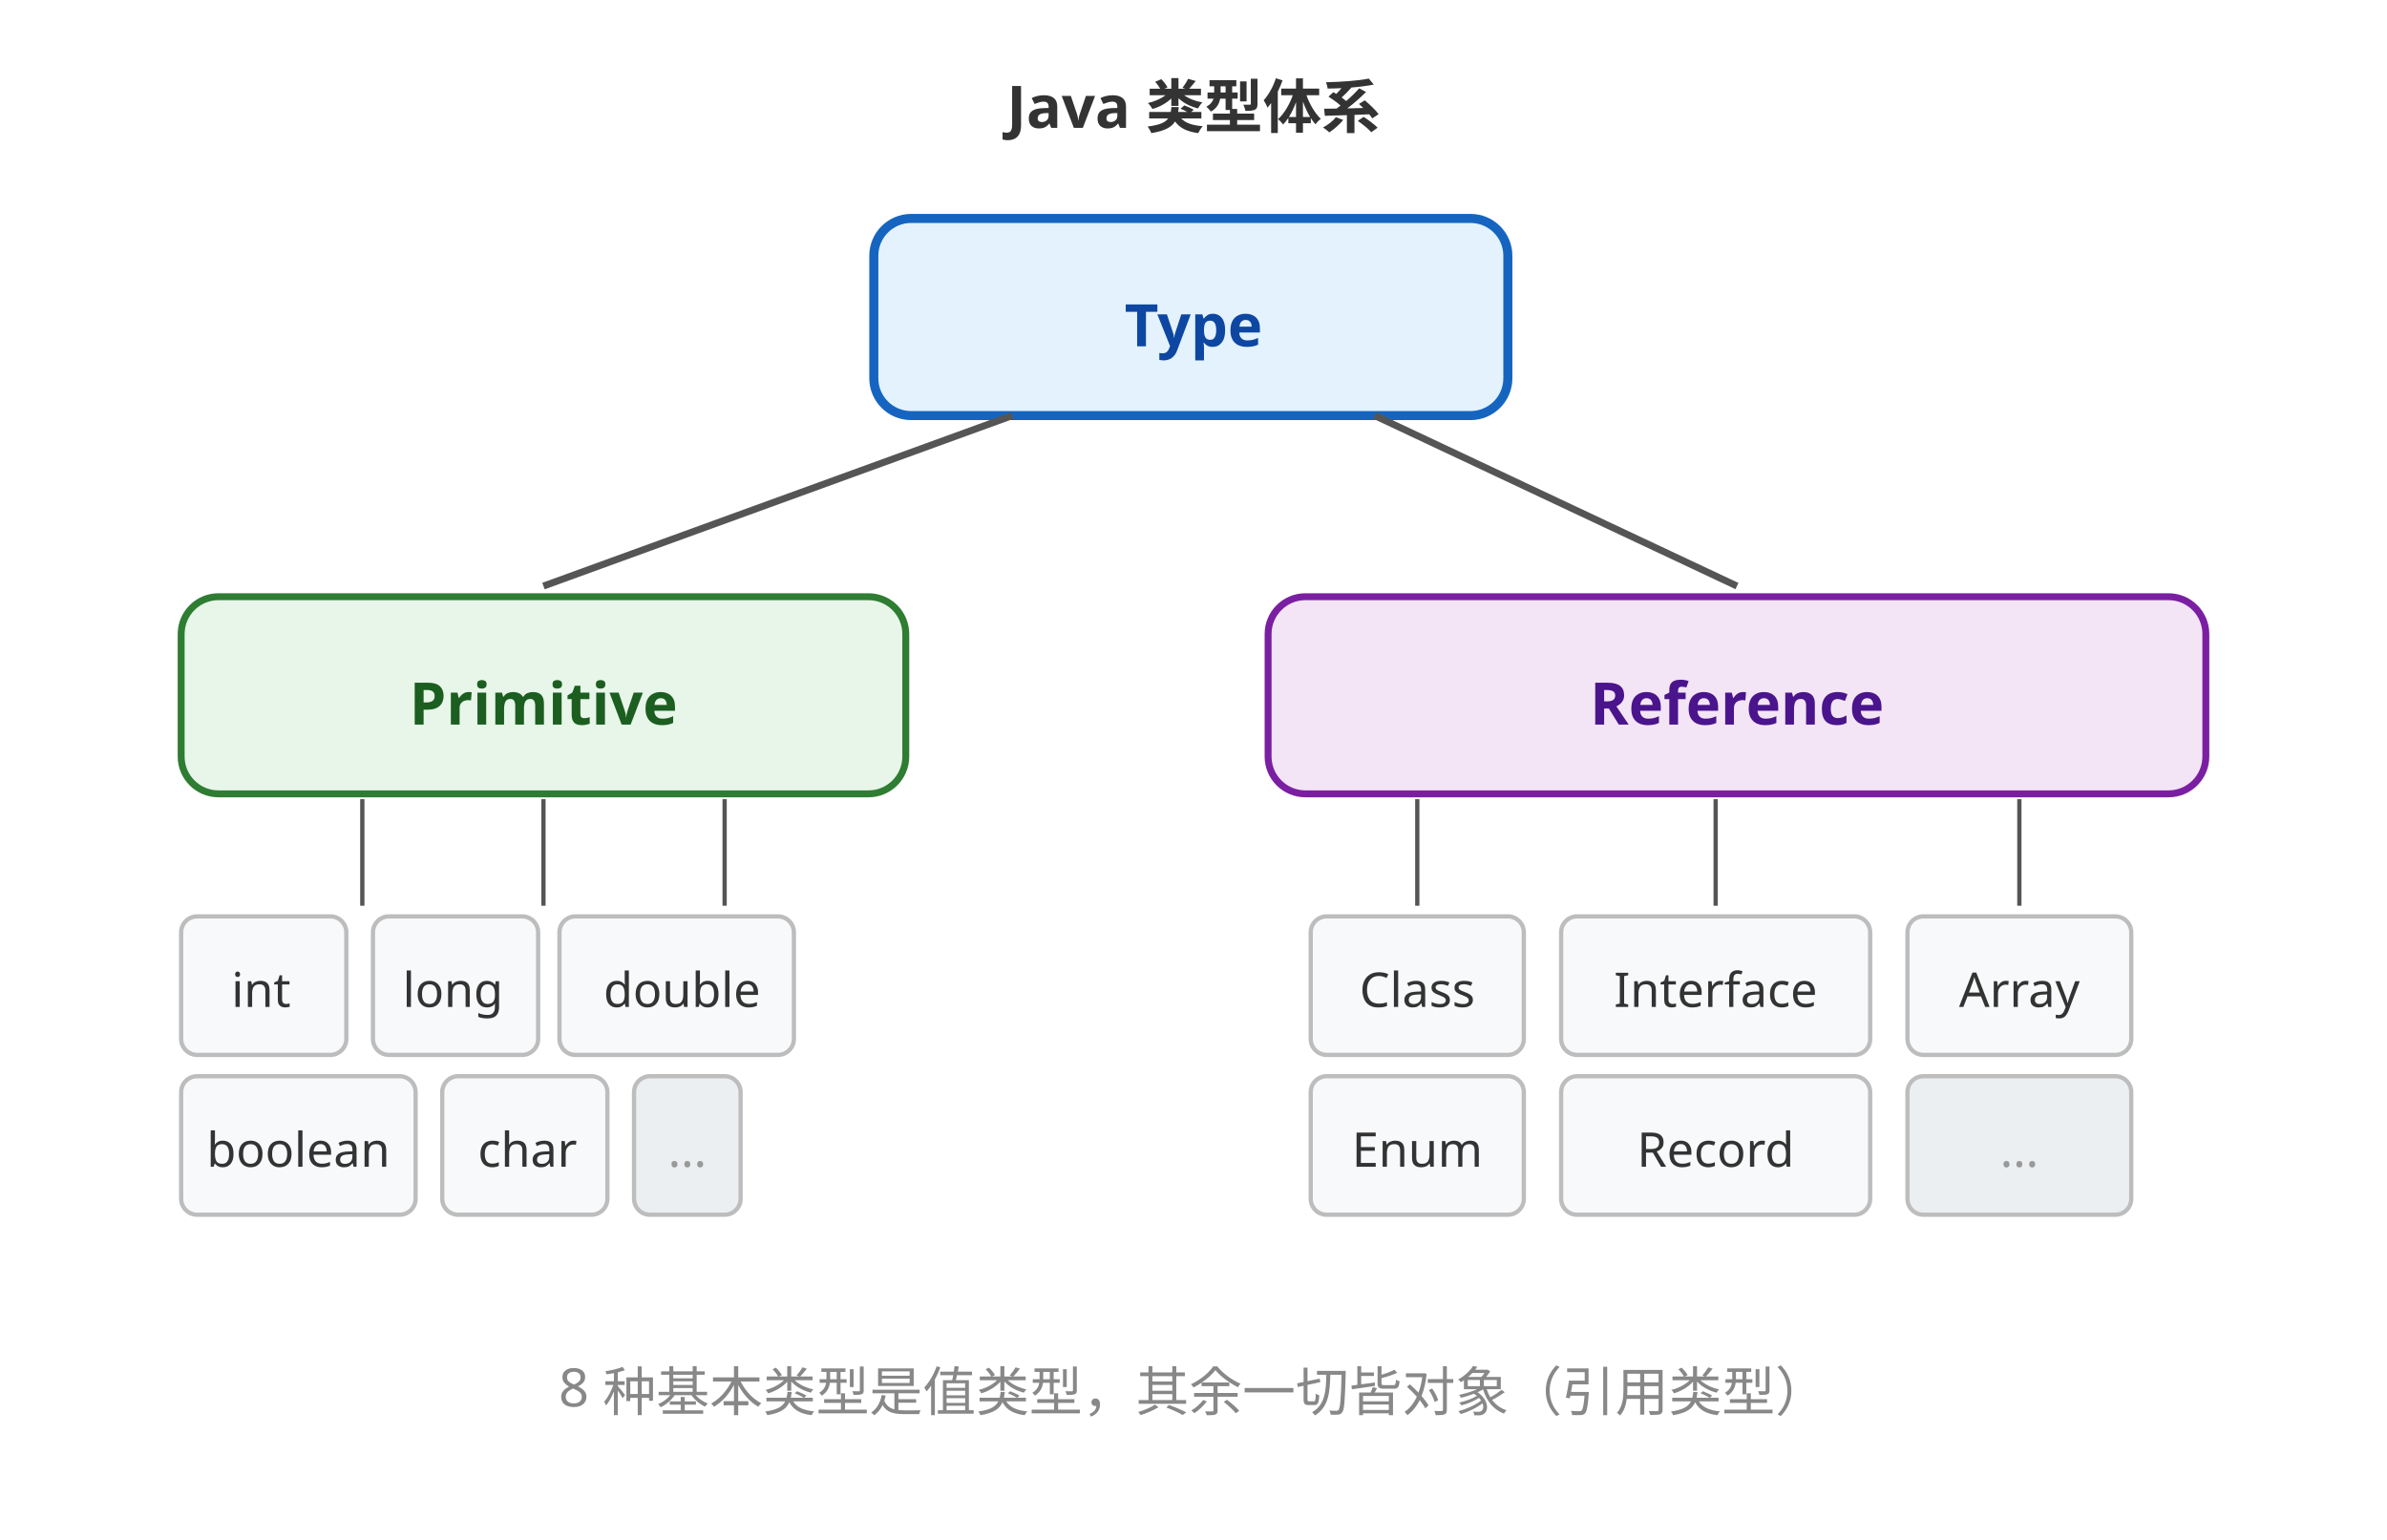
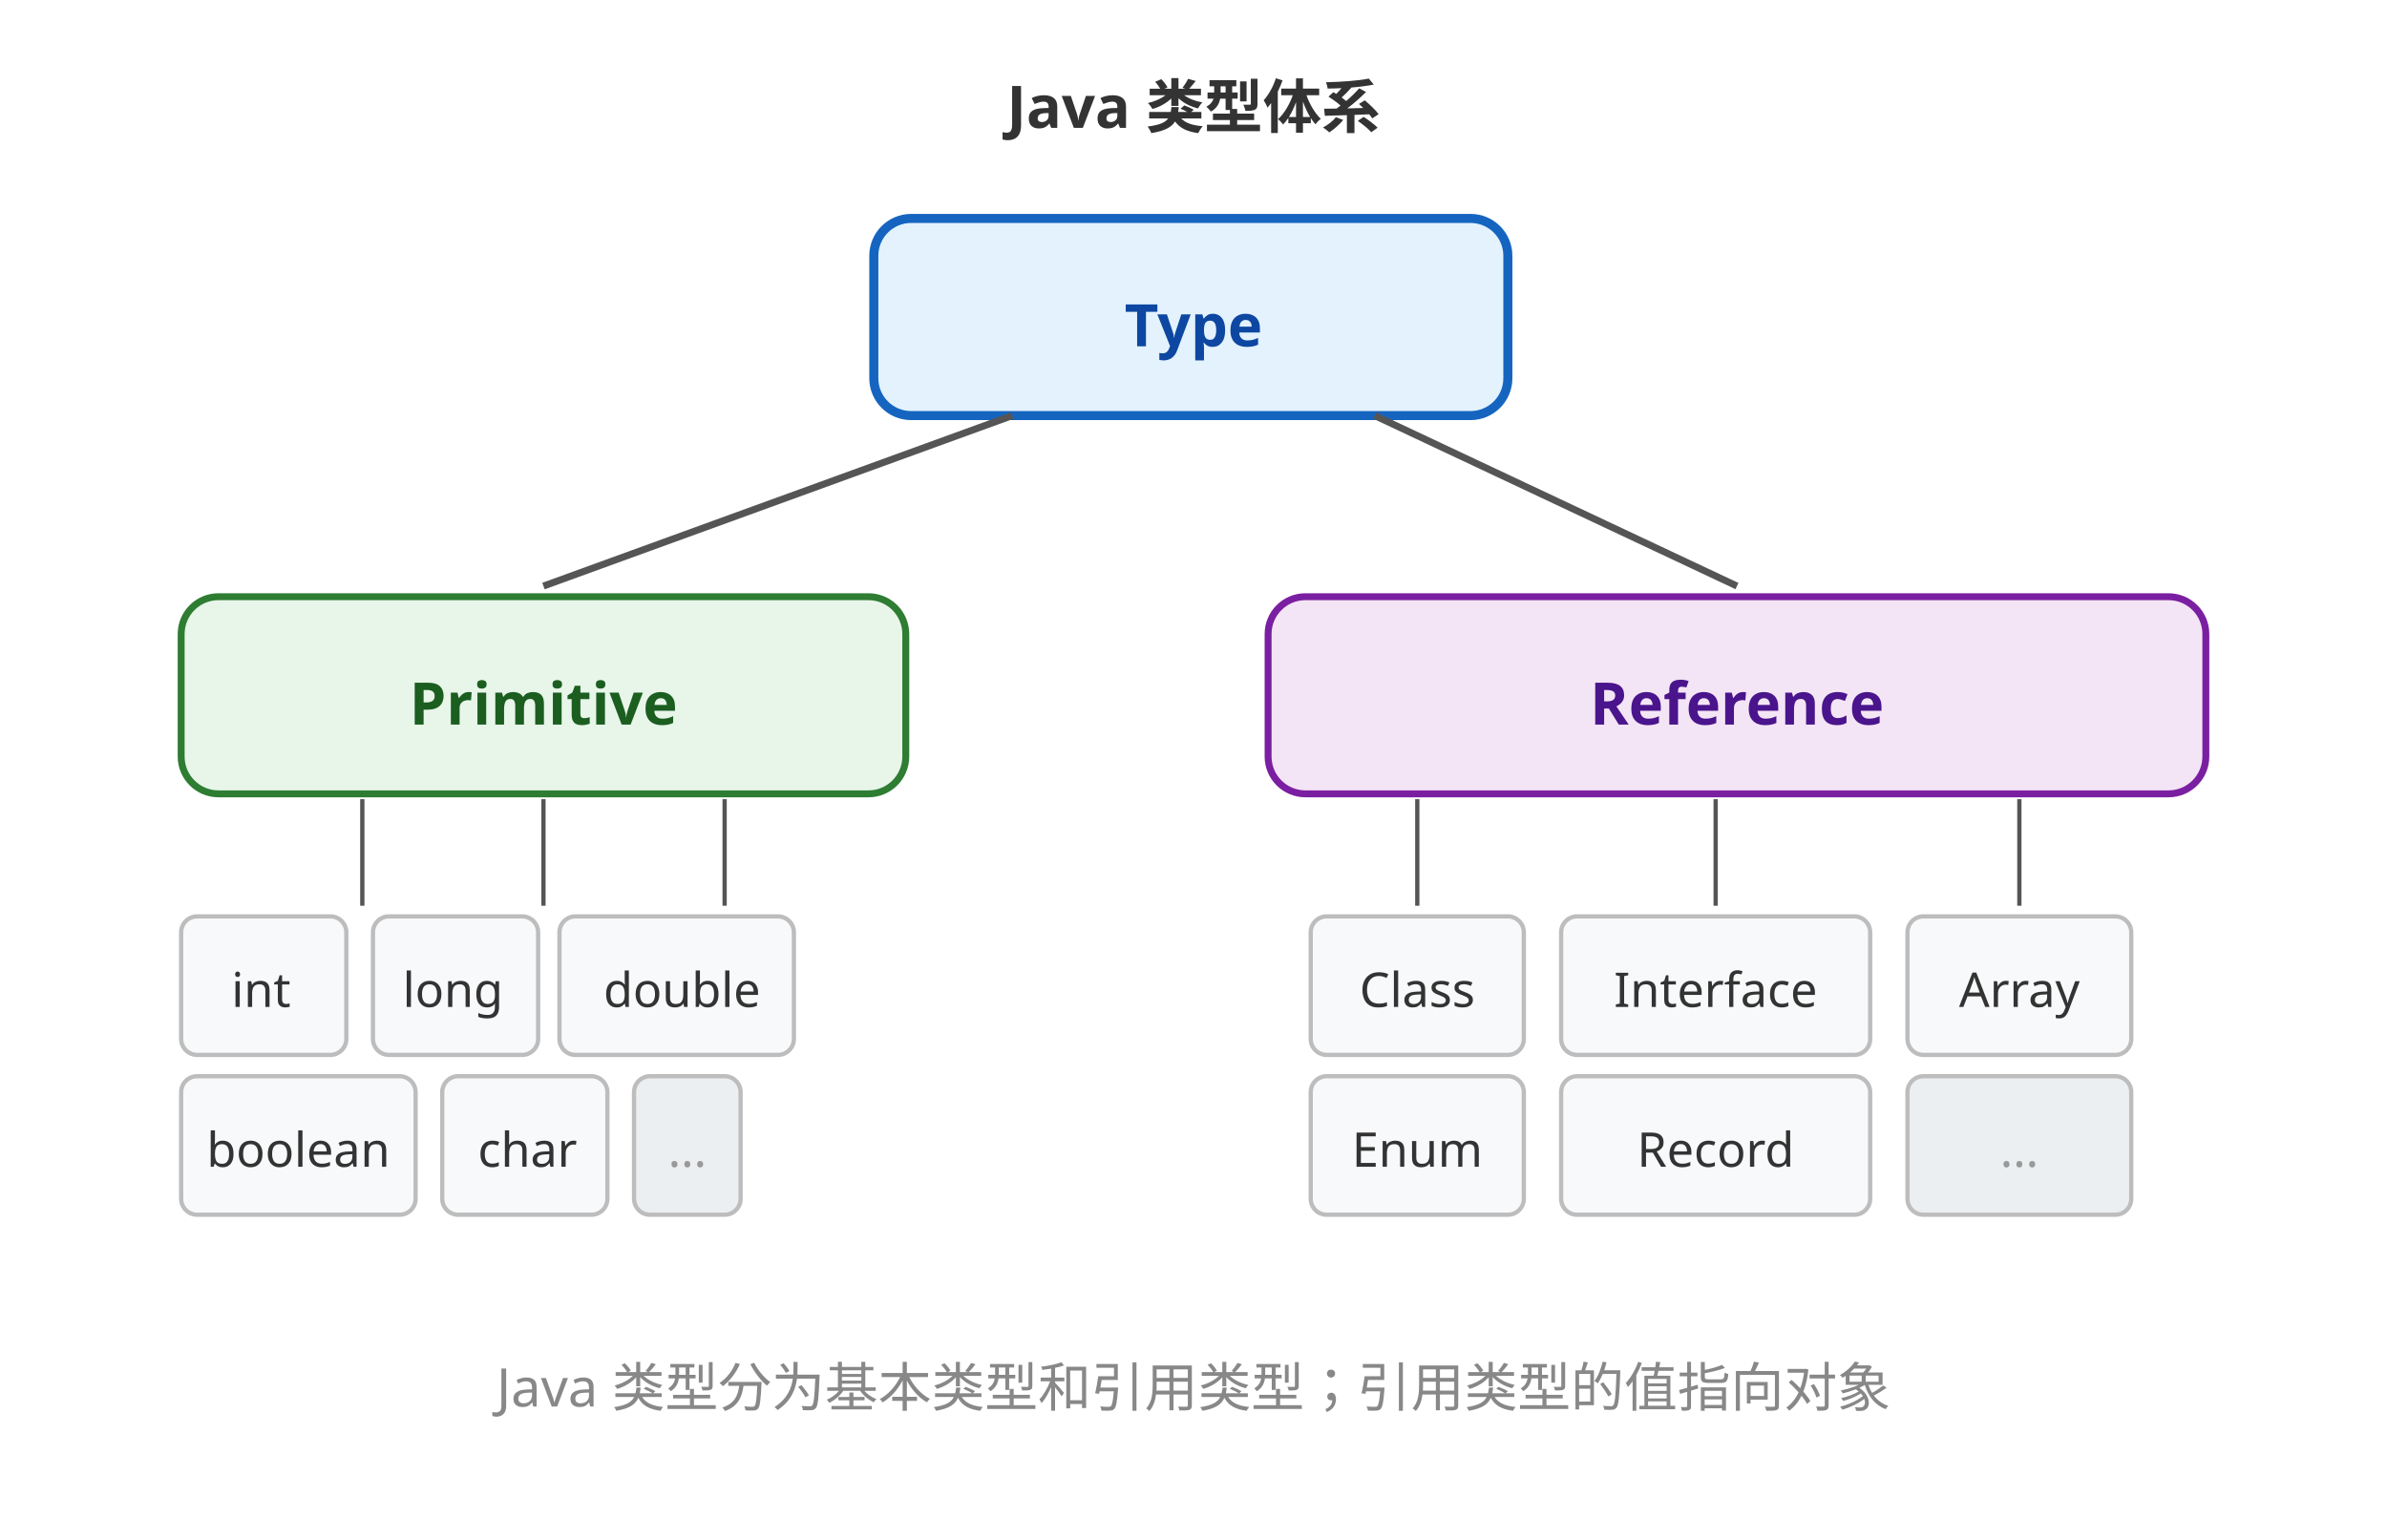
<svg xmlns="http://www.w3.org/2000/svg" width="448" viewBox="0 0 448 289" font-family="'Noto Sans SC','PingFang SC','Microsoft YaHei',sans-serif" font-size="11">
  <text x="224" y="24" text-anchor="middle" font-size="11" font-weight="bold" fill="#333333">Java 类型体系</text>
  <rect x="164" y="41" width="119" height="37" rx="7" fill="#e3f2fd" stroke="#1565c0" stroke-width="1.7" />
  <text x="224" y="65" text-anchor="middle" fill="#0d47a1" font-weight="bold" font-size="11">Type</text>
  <line x1="190" y1="78" x2="102" y2="110" stroke="#555555" stroke-width="1.3" />
  <line x1="258" y1="78" x2="326" y2="110" stroke="#555555" stroke-width="1.3" />
  <rect x="34" y="112" width="136" height="37" rx="7" fill="#e8f5e9" stroke="#2e7d32" stroke-width="1.3" />
  <text x="102" y="136" text-anchor="middle" fill="#1b5e20" font-weight="bold">Primitive</text>
  <rect x="238" y="112" width="176" height="37" rx="7" fill="#f3e5f5" stroke="#7b1fa2" stroke-width="1.3" />
  <text x="326" y="136" text-anchor="middle" fill="#4a148c" font-weight="bold">Reference</text>
  <line x1="68" y1="150" x2="68" y2="170" stroke="#555555" stroke-width="0.8" />
  <line x1="102" y1="150" x2="102" y2="170" stroke="#555555" stroke-width="0.8" />
  <line x1="136" y1="150" x2="136" y2="170" stroke="#555555" stroke-width="0.8" />
  <rect x="34" y="172" width="31" height="26" rx="3" fill="#f8f9fa" stroke="#bdbdbd" stroke-width="0.8" />
  <text x="49" y="189" text-anchor="middle" fill="#333333" font-size="9">int</text>
  <rect x="70" y="172" width="31" height="26" rx="3" fill="#f8f9fa" stroke="#bdbdbd" stroke-width="0.8" />
  <text x="85" y="189" text-anchor="middle" fill="#333333" font-size="9">long</text>
  <rect x="105" y="172" width="44" height="26" rx="3" fill="#f8f9fa" stroke="#bdbdbd" stroke-width="0.8" />
  <text x="128" y="189" text-anchor="middle" fill="#333333" font-size="9">double</text>
  <rect x="34" y="202" width="44" height="26" rx="3" fill="#f8f9fa" stroke="#bdbdbd" stroke-width="0.8" />
  <text x="56" y="219" text-anchor="middle" fill="#333333" font-size="9">boolean</text>
  <rect x="83" y="202" width="31" height="26" rx="3" fill="#f8f9fa" stroke="#bdbdbd" stroke-width="0.8" />
  <text x="99" y="219" text-anchor="middle" fill="#333333" font-size="9">char</text>
  <rect x="119" y="202" width="20" height="26" rx="3" fill="#eceff1" stroke="#bdbdbd" stroke-width="0.8" />
  <text x="129" y="219" text-anchor="middle" fill="#999999" font-size="9">...</text>
  <line x1="266" y1="150" x2="266" y2="170" stroke="#555555" stroke-width="0.8" />
  <line x1="322" y1="150" x2="322" y2="170" stroke="#555555" stroke-width="0.8" />
  <line x1="379" y1="150" x2="379" y2="170" stroke="#555555" stroke-width="0.8" />
  <rect x="246" y="172" width="40" height="26" rx="3" fill="#f8f9fa" stroke="#bdbdbd" stroke-width="0.8" />
  <text x="266" y="189" text-anchor="middle" fill="#333333" font-size="9">Class</text>
  <rect x="293" y="172" width="58" height="26" rx="3" fill="#f8f9fa" stroke="#bdbdbd" stroke-width="0.8" />
  <text x="322" y="189" text-anchor="middle" fill="#333333" font-size="9">Interface</text>
  <rect x="358" y="172" width="42" height="26" rx="3" fill="#f8f9fa" stroke="#bdbdbd" stroke-width="0.8" />
  <text x="379" y="189" text-anchor="middle" fill="#333333" font-size="9">Array</text>
  <rect x="246" y="202" width="40" height="26" rx="3" fill="#f8f9fa" stroke="#bdbdbd" stroke-width="0.8" />
  <text x="266" y="219" text-anchor="middle" fill="#333333" font-size="9">Enum</text>
  <rect x="293" y="202" width="58" height="26" rx="3" fill="#f8f9fa" stroke="#bdbdbd" stroke-width="0.8" />
  <text x="322" y="219" text-anchor="middle" fill="#333333" font-size="9">Record</text>
  <rect x="358" y="202" width="42" height="26" rx="3" fill="#eceff1" stroke="#bdbdbd" stroke-width="0.8" />
  <text x="379" y="219" text-anchor="middle" fill="#999999" font-size="9">...</text>
-   <text x="224" y="264" text-anchor="middle" fill="#888888" font-size="10">8 种基本类型是值类型，其余一切皆对象（引用类型）</text>
+   <text x="224" y="264" text-anchor="middle" fill="#888888" font-size="10">Java 类型分为基本类型和引用类型；引用类型的值指向对象</text>
</svg>
